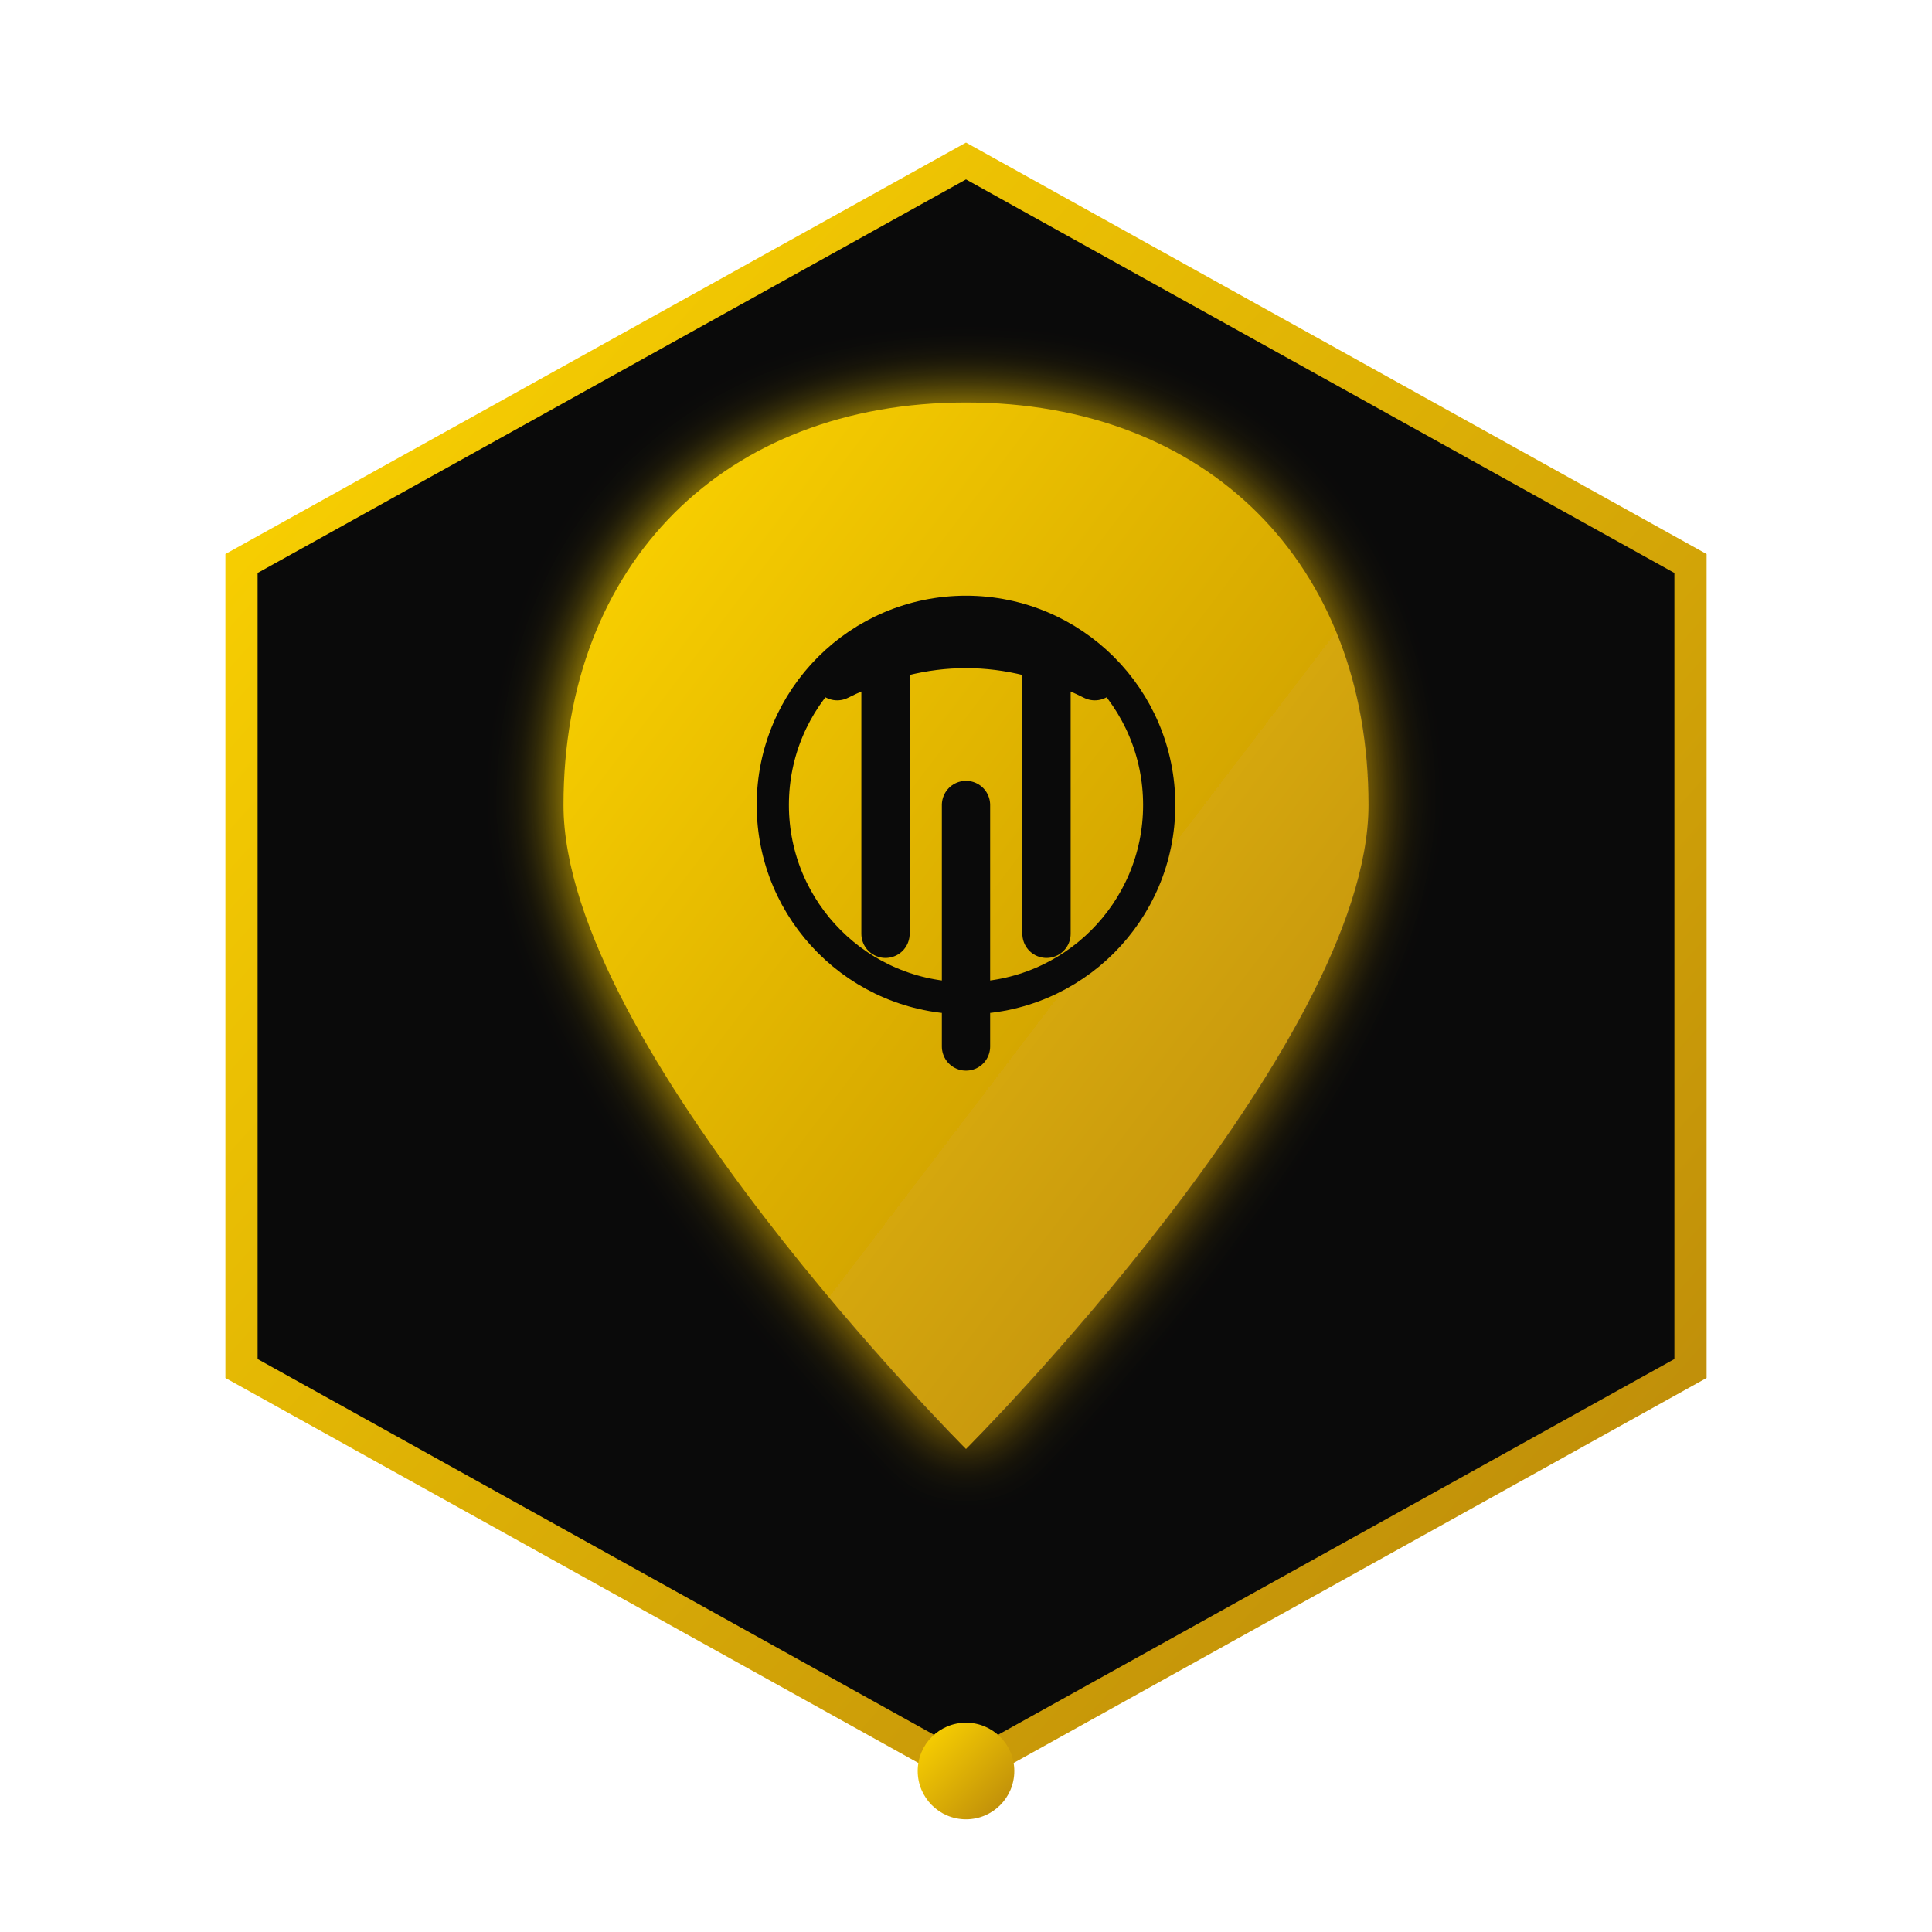
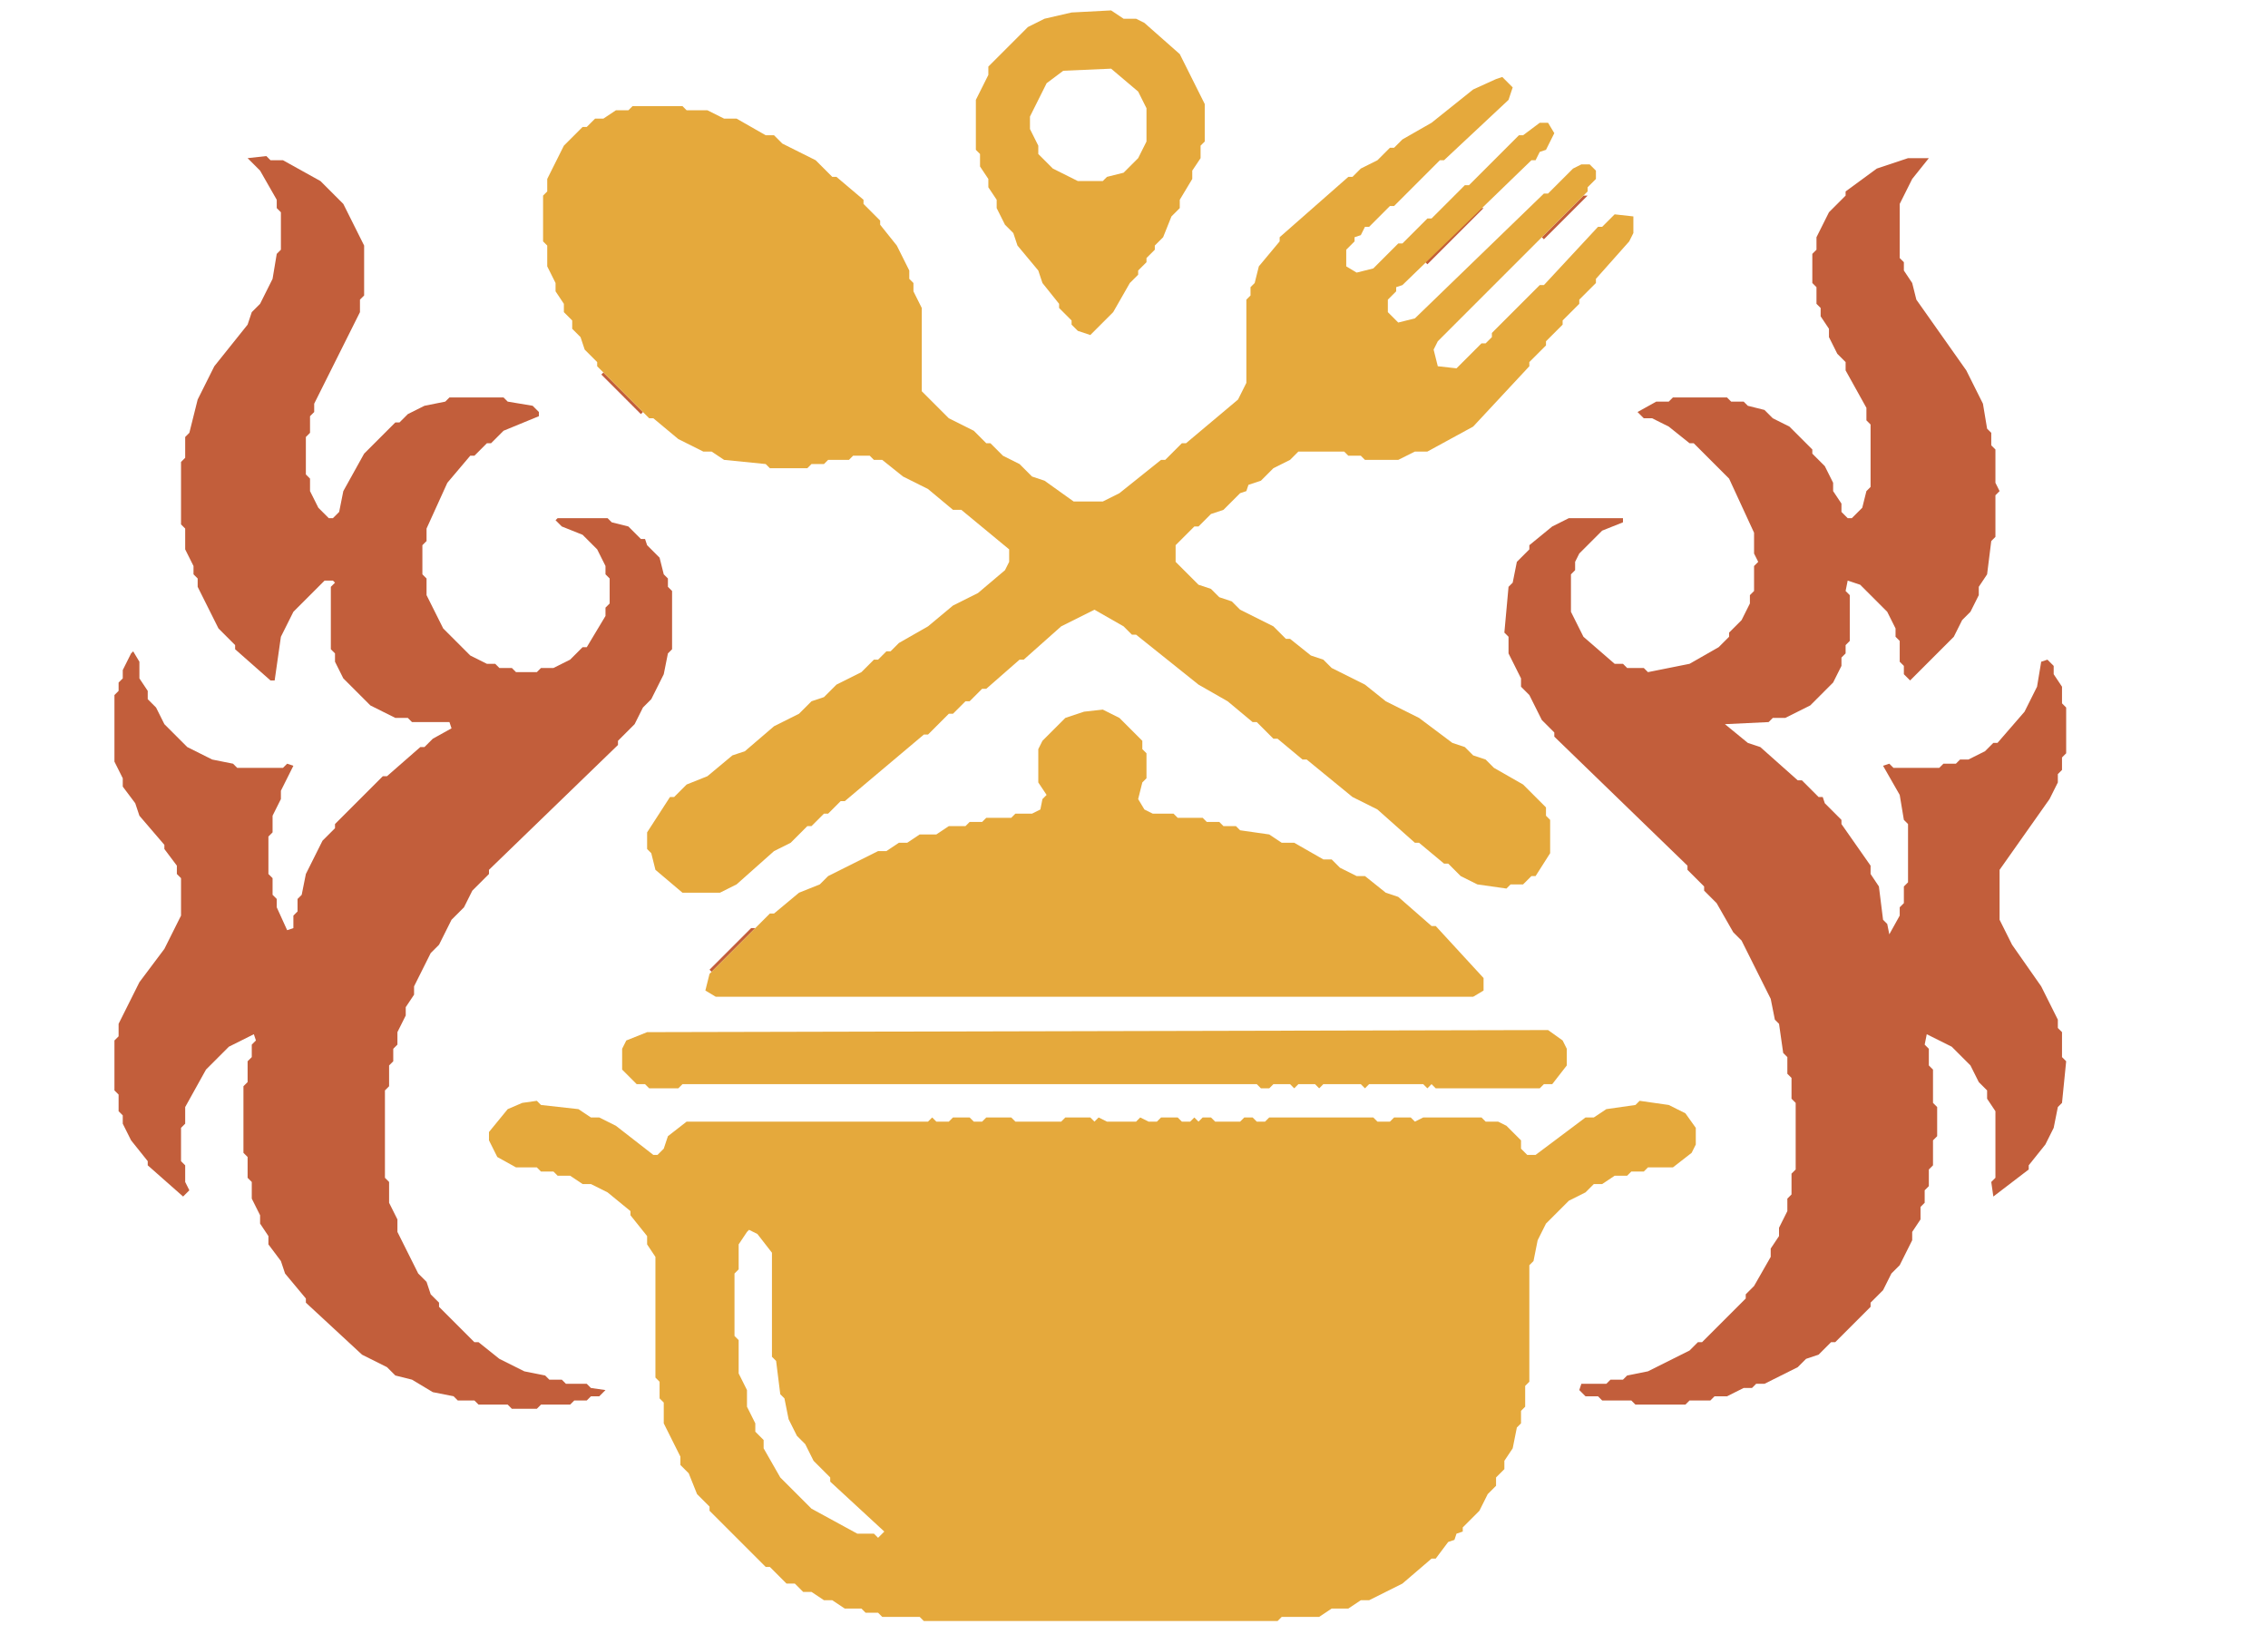
- <svg xmlns="http://www.w3.org/2000/svg" width="120" height="120" viewBox="0 0 120 120" fill="none">
-   <defs>
-     <linearGradient id="goldGradient" x1="0%" y1="0%" x2="100%" y2="100%">
-       <stop offset="0%" stop-color="#FFD700" />
-       <stop offset="100%" stop-color="#B8860B" />
-     </linearGradient>
-     <filter id="glow" x="-20%" y="-20%" width="140%" height="140%">
-       <feGaussianBlur stdDeviation="2" result="blur" />
-       <feComposite in="SourceGraphic" in2="blur" operator="over" />
-     </filter>
-   </defs>
-   <path d="M60 10 L105 35 L105 85 L60 110 L15 85 L15 35 Z" fill="#0A0A0A" stroke="url(#goldGradient)" stroke-width="2" />
-   <path d="M60 25 C45 25 35 35 35 50 C35 65 60 90 60 90 C60 90 85 65 85 50 C85 35 75 25 60 25Z" fill="url(#goldGradient)" filter="url(#glow)" />
-   <path d="M55 42 L55 58 M65 42 L65 58 M52 42 Q60 38 68 42" stroke="#0A0A0A" stroke-width="3" stroke-linecap="round" />
-   <circle cx="60" cy="50" r="12" stroke="#0A0A0A" stroke-width="2" fill="none" />
-   <path d="M60 50 L60 65" stroke="#0A0A0A" stroke-width="3" stroke-linecap="round" />
-   <circle cx="60" cy="110" r="3" fill="url(#goldGradient)" />
+ <svg xmlns="http://www.w3.org/2000/svg" width="100%" height="100%" viewBox="250 215 545 395" fill="none">
+   <path d="M 309.5 253.0 L 314.0 252.5 L 315.0 253.5 L 318.0 253.5 L 327.0 258.5 L 332.5 264.0 L 337.5 274.0 L 337.5 286.0 L 336.5 287.0 L 336.5 290.0 L 325.5 312.0 L 325.5 314.0 L 324.5 315.0 L 324.5 319.0 L 323.5 320.0 L 323.5 329.0 L 324.5 330.0 L 324.5 333.0 L 326.5 337.0 L 329.0 339.5 L 330.0 339.5 L 331.5 338.0 L 332.5 333.0 L 337.5 324.0 L 345.0 316.5 L 346.0 316.5 L 348.0 314.5 L 352.0 312.5 L 357.0 311.5 L 358.0 310.5 L 371.0 310.5 L 372.0 311.5 L 378.0 312.5 L 379.5 314.0 L 379.5 315.0 L 371.0 318.5 L 368.0 321.5 L 367.0 321.5 L 364.0 324.5 L 363.0 324.5 L 357.5 331.0 L 352.5 342.0 L 352.5 345.0 L 351.5 346.0 L 351.5 353.0 L 352.5 354.0 L 352.5 358.0 L 356.5 366.0 L 363.0 372.5 L 367.0 374.5 L 369.0 374.5 L 370.0 375.5 L 373.0 375.5 L 374.0 376.5 L 379.0 376.5 L 380.0 375.5 L 383.0 375.5 L 387.0 373.5 L 390.0 370.5 L 391.0 370.5 L 395.5 363.0 L 395.5 361.0 L 396.5 360.0 L 396.5 354.0 L 395.5 353.0 L 395.5 351.0 L 393.5 347.0 L 390.0 343.5 L 385.0 341.5 L 383.5 340.0 L 384.0 339.5 L 396.0 339.5 L 397.0 340.5 L 401.0 341.5 L 404.0 344.5 L 405.0 344.5 L 405.5 346.0 L 408.5 349.0 L 409.5 353.0 L 410.5 354.0 L 410.5 356.0 L 411.5 357.0 L 411.5 371.0 L 410.5 372.0 L 409.5 377.0 L 406.5 383.0 L 404.5 385.0 L 402.5 389.0 L 398.5 393.0 L 398.5 394.0 L 367.5 424.0 L 367.5 425.0 L 363.5 429.0 L 361.5 433.0 L 358.5 436.0 L 355.5 442.0 L 353.5 444.0 L 349.5 452.0 L 349.5 454.0 L 347.5 457.0 L 347.5 459.0 L 345.5 463.0 L 345.5 466.0 L 344.5 467.0 L 344.5 470.0 L 343.5 471.0 L 343.5 476.0 L 342.5 477.0 L 342.5 498.0 L 343.5 499.0 L 343.5 504.0 L 345.5 508.0 L 345.5 511.0 L 350.5 521.0 L 352.5 523.0 L 353.5 526.0 L 355.5 528.0 L 355.5 529.0 L 364.0 537.5 L 365.0 537.5 L 370.0 541.5 L 376.0 544.5 L 381.0 545.5 L 382.0 546.5 L 385.0 546.5 L 386.0 547.5 L 391.0 547.5 L 392.0 548.5 L 395.5 549.0 L 394.0 550.5 L 392.0 550.5 L 391.0 551.5 L 388.0 551.5 L 387.0 552.5 L 380.0 552.5 L 379.0 553.5 L 373.0 553.5 L 372.0 552.5 L 365.0 552.5 L 364.0 551.5 L 360.0 551.5 L 359.0 550.5 L 354.0 549.5 L 349.0 546.5 L 345.0 545.5 L 343.0 543.5 L 337.0 540.5 L 323.5 528.0 L 323.5 527.0 L 318.5 521.0 L 317.5 518.0 L 314.5 514.0 L 314.5 512.0 L 312.5 509.0 L 312.5 507.0 L 310.5 503.0 L 310.5 499.0 L 309.5 498.0 L 309.5 493.0 L 308.5 492.0 L 308.5 476.0 L 309.5 475.0 L 309.5 470.0 L 310.5 469.0 L 310.5 466.0 L 311.5 465.0 L 311.0 463.5 L 305.0 466.5 L 299.5 472.0 L 294.5 481.0 L 294.5 485.0 L 293.5 486.0 L 293.5 494.0 L 294.5 495.0 L 294.5 499.0 L 295.5 501.0 L 294.0 502.5 L 285.5 495.0 L 285.5 494.0 L 281.5 489.0 L 279.5 485.0 L 279.5 483.0 L 278.5 482.0 L 278.5 478.0 L 277.5 477.0 L 277.5 465.0 L 278.5 464.0 L 278.5 461.0 L 283.5 451.0 L 289.5 443.0 L 293.5 435.0 L 293.5 426.0 L 292.5 425.0 L 292.5 423.0 L 289.5 419.0 L 289.5 418.0 L 283.5 411.0 L 282.5 408.0 L 279.5 404.0 L 279.5 402.0 L 277.5 398.0 L 277.5 382.0 L 278.5 381.0 L 278.5 379.0 L 279.5 378.0 L 279.5 376.0 L 281.5 372.0 L 282.0 371.5 L 283.5 374.0 L 283.5 378.0 L 285.5 381.0 L 285.5 383.0 L 287.5 385.0 L 289.5 389.0 L 295.0 394.5 L 301.0 397.5 L 306.0 398.5 L 307.0 399.5 L 318.0 399.5 L 319.0 398.5 L 320.5 399.0 L 317.5 405.0 L 317.5 407.0 L 315.5 411.0 L 315.5 415.0 L 314.5 416.0 L 314.5 425.0 L 315.5 426.0 L 315.5 430.0 L 316.5 431.0 L 316.5 433.0 L 319.0 438.5 L 320.5 438.0 L 320.5 435.0 L 321.5 434.0 L 321.5 431.0 L 322.5 430.0 L 323.5 425.0 L 327.5 417.0 L 330.5 414.0 L 330.5 413.0 L 342.0 401.5 L 343.0 401.5 L 351.0 394.5 L 352.0 394.5 L 354.0 392.5 L 358.5 390.0 L 358.0 388.5 L 349.0 388.5 L 348.0 387.5 L 345.0 387.5 L 339.0 384.5 L 332.5 378.0 L 330.5 374.0 L 330.5 372.0 L 329.5 371.0 L 329.5 356.0 L 330.5 355.0 L 330.0 354.5 L 328.0 354.5 L 320.5 362.0 L 317.5 368.0 L 316.0 378.5 L 315.0 378.5 L 306.5 371.0 L 306.5 370.0 L 302.5 366.0 L 297.5 356.0 L 297.5 354.0 L 296.5 353.0 L 296.5 351.0 L 294.5 347.0 L 294.5 342.0 L 293.5 341.0 L 293.5 326.0 L 294.5 325.0 L 294.5 320.0 L 295.5 319.0 L 297.5 311.0 L 301.5 303.0 L 309.5 293.0 L 310.5 290.0 L 312.5 288.0 L 315.5 282.0 L 316.5 276.0 L 317.5 275.0 L 317.5 266.0 L 316.5 265.0 L 316.5 263.0 L 312.5 256.0 Z M 708.5 253.0 L 713.5 253.0 L 709.5 258.0 L 706.5 264.0 L 706.5 277.0 L 707.5 278.0 L 707.5 280.0 L 709.5 283.0 L 710.5 287.0 L 722.5 304.0 L 726.5 312.0 L 727.5 318.0 L 728.5 319.0 L 728.5 322.0 L 729.5 323.0 L 729.5 331.0 L 730.5 333.0 L 729.5 334.0 L 729.5 344.0 L 728.5 345.0 L 727.5 353.0 L 725.5 356.0 L 725.5 358.0 L 723.5 362.0 L 721.5 364.0 L 719.5 368.0 L 709.0 378.5 L 707.5 377.0 L 707.5 375.0 L 706.5 374.0 L 706.5 369.0 L 705.5 368.0 L 705.5 366.0 L 703.5 362.0 L 697.0 355.5 L 694.0 354.5 L 693.5 357.0 L 694.5 358.0 L 694.5 369.0 L 693.5 370.0 L 693.5 372.0 L 692.5 373.0 L 692.5 375.0 L 690.5 379.0 L 685.0 384.5 L 679.0 387.5 L 676.0 387.5 L 675.0 388.5 L 664.5 389.0 L 670.0 393.5 L 673.0 394.5 L 682.0 402.5 L 683.0 402.5 L 687.0 406.5 L 688.0 406.5 L 688.5 408.0 L 692.5 412.0 L 692.5 413.0 L 699.5 423.0 L 699.5 425.0 L 701.5 428.0 L 702.5 436.0 L 703.5 437.0 L 704.0 439.5 L 706.5 435.0 L 706.5 433.0 L 707.5 432.0 L 707.5 428.0 L 708.5 427.0 L 708.5 413.0 L 707.5 412.0 L 706.5 406.0 L 702.5 399.0 L 704.0 398.5 L 705.0 399.5 L 716.0 399.5 L 717.0 398.5 L 720.0 398.5 L 721.0 397.5 L 723.0 397.5 L 727.0 395.5 L 729.0 393.5 L 730.0 393.5 L 736.5 386.0 L 739.5 380.0 L 740.5 374.0 L 742.0 373.5 L 743.5 375.0 L 743.5 377.0 L 745.5 380.0 L 745.5 384.0 L 746.5 385.0 L 746.5 396.0 L 745.5 397.0 L 745.5 400.0 L 744.5 401.0 L 744.5 403.0 L 742.5 407.0 L 730.5 424.0 L 730.5 436.0 L 733.5 442.0 L 740.5 452.0 L 744.5 460.0 L 744.5 462.0 L 745.5 463.0 L 745.5 469.0 L 746.5 470.0 L 745.5 480.0 L 744.5 481.0 L 743.5 486.0 L 741.5 490.0 L 737.5 495.0 L 737.5 496.0 L 729.0 502.5 L 728.5 499.0 L 729.5 498.0 L 729.5 482.0 L 727.5 479.0 L 727.5 477.0 L 725.5 475.0 L 723.5 471.0 L 719.0 466.5 L 713.0 463.5 L 712.5 466.0 L 713.5 467.0 L 713.5 471.0 L 714.5 472.0 L 714.5 480.0 L 715.5 481.0 L 715.5 488.0 L 714.5 489.0 L 714.5 495.0 L 713.5 496.0 L 713.5 500.0 L 712.5 501.0 L 712.5 504.0 L 711.5 505.0 L 711.5 508.0 L 709.5 511.0 L 709.5 513.0 L 706.5 519.0 L 704.5 521.0 L 702.5 525.0 L 699.5 528.0 L 699.5 529.0 L 691.0 537.5 L 690.0 537.5 L 687.0 540.5 L 684.0 541.5 L 682.0 543.5 L 674.0 547.5 L 672.0 547.5 L 671.0 548.5 L 669.0 548.5 L 665.0 550.5 L 662.0 550.5 L 661.0 551.5 L 656.0 551.5 L 655.0 552.5 L 643.0 552.5 L 642.0 551.5 L 635.0 551.5 L 634.0 550.5 L 631.0 550.5 L 629.5 549.0 L 630.0 547.5 L 636.0 547.5 L 637.0 546.5 L 640.0 546.5 L 641.0 545.5 L 646.0 544.5 L 656.0 539.5 L 658.0 537.5 L 659.0 537.5 L 669.5 527.0 L 669.5 526.0 L 671.5 524.0 L 675.5 517.0 L 675.5 515.0 L 677.5 512.0 L 677.5 510.0 L 679.5 506.0 L 679.5 503.0 L 680.5 502.0 L 680.5 497.0 L 681.5 496.0 L 681.5 480.0 L 680.5 479.0 L 680.5 474.0 L 679.5 473.0 L 679.5 469.0 L 678.5 468.0 L 677.5 461.0 L 676.5 460.0 L 675.5 455.0 L 668.5 441.0 L 666.5 439.0 L 662.5 432.0 L 659.5 429.0 L 659.5 428.0 L 655.5 424.0 L 655.5 423.0 L 623.5 392.0 L 623.5 391.0 L 620.5 388.0 L 617.5 382.0 L 615.5 380.0 L 615.5 378.0 L 612.5 372.0 L 612.5 368.0 L 611.5 367.0 L 612.5 356.0 L 613.5 355.0 L 614.5 350.0 L 617.5 347.0 L 617.5 346.0 L 623.0 341.5 L 627.0 339.5 L 640.0 339.5 L 640.0 340.5 L 635.0 342.5 L 629.5 348.0 L 628.5 350.0 L 628.5 352.0 L 627.5 353.0 L 627.5 362.0 L 630.5 368.0 L 638.0 374.5 L 640.0 374.5 L 641.0 375.5 L 645.0 375.5 L 646.0 376.5 L 656.0 374.5 L 663.0 370.5 L 665.5 368.0 L 665.5 367.0 L 668.5 364.0 L 670.5 360.0 L 670.5 358.0 L 671.5 357.0 L 671.5 351.0 L 672.5 350.0 L 671.5 348.0 L 671.5 343.0 L 665.5 330.0 L 657.0 321.5 L 656.0 321.5 L 651.0 317.5 L 647.0 315.5 L 645.0 315.5 L 643.5 314.0 L 648.0 311.5 L 651.0 311.5 L 652.0 310.5 L 665.0 310.5 L 666.0 311.5 L 669.0 311.5 L 670.0 312.5 L 674.0 313.5 L 676.0 315.5 L 680.0 317.5 L 685.5 323.0 L 685.5 324.0 L 688.5 327.0 L 690.5 331.0 L 690.5 333.0 L 692.5 336.0 L 692.5 338.0 L 694.0 339.5 L 695.0 339.5 L 697.5 337.0 L 698.5 333.0 L 699.5 332.0 L 699.5 317.0 L 698.5 316.0 L 698.5 313.0 L 693.5 304.0 L 693.5 302.0 L 691.5 300.0 L 689.5 296.0 L 689.5 294.0 L 687.5 291.0 L 687.5 289.0 L 686.5 288.0 L 686.5 284.0 L 685.5 283.0 L 685.5 276.0 L 686.5 275.0 L 686.5 272.0 L 689.5 266.0 L 693.5 262.0 L 693.5 261.0 L 701.0 255.5 Z M 630.5 262.0 L 631.5 262.0 L 621.0 272.5 L 620.5 272.0 Z M 605.5 265.0 L 606.5 265.0 L 593.0 278.5 L 592.5 278.0 Z M 394.5 305.0 L 395.0 304.5 L 404.5 314.0 L 404.0 314.5 Z M 430.5 438.0 L 431.5 438.0 L 421.0 448.5 L 420.5 448.0 Z M 413.5 476.0 L 552.5 476.0 Z M 792.5 675.0 L 793.5 675.0 L 793.0 754.5 Z M 252.5 694.0 L 253.5 694.0 L 253.0 712.5 Z M 588.5 694.0 L 589.5 694.0 L 589.0 753.5 Z M 611.5 694.0 L 612.5 694.0 L 612.0 739.5 Z M 253.5 733.0 L 272.5 733.0 L 253.5 734.0 L 253.0 753.5 L 252.5 734.0 Z" fill="#C25E3B" fill-rule="evenodd" />
+   <path d="M 507.5 218.0 L 517.0 217.5 L 520.0 219.5 L 523.0 219.5 L 525.0 220.5 L 533.5 228.0 L 539.5 240.0 L 539.5 249.0 L 538.5 250.0 L 538.5 253.0 L 536.5 256.0 L 536.5 258.0 L 533.5 263.0 L 533.5 265.0 L 531.5 267.0 L 529.5 272.0 L 527.5 274.0 L 527.5 275.0 L 525.5 277.0 L 525.5 278.0 L 523.5 280.0 L 523.5 281.0 L 521.5 283.0 L 517.5 290.0 L 512.0 295.5 L 509.0 294.5 L 507.5 293.0 L 507.5 292.0 L 504.5 289.0 L 504.5 288.0 L 500.5 283.0 L 499.5 280.0 L 494.5 274.0 L 493.5 271.0 L 491.5 269.0 L 489.5 265.0 L 489.5 263.0 L 487.5 260.0 L 487.5 258.0 L 485.5 255.0 L 485.5 252.0 L 484.5 251.0 L 484.5 239.0 L 487.5 233.0 L 487.5 231.0 L 497.0 221.5 L 501.0 219.5 Z M 505.5 232.0 L 517.0 231.5 L 523.5 237.0 L 525.5 241.0 L 525.5 249.0 L 523.5 253.0 L 520.0 256.5 L 516.0 257.5 L 515.0 258.5 L 509.0 258.5 L 503.0 255.5 L 499.5 252.0 L 499.5 250.0 L 497.5 246.0 L 497.5 243.0 L 501.5 235.0 Z M 609.5 234.0 L 611.0 233.5 L 613.5 236.0 L 612.5 239.0 L 597.0 253.5 L 596.0 253.5 L 585.0 264.5 L 584.0 264.5 L 579.0 269.5 L 578.0 269.5 L 577.0 271.5 L 575.5 272.0 L 575.5 273.0 L 573.5 275.0 L 573.5 279.0 L 576.0 280.5 L 580.0 279.5 L 586.0 273.5 L 587.0 273.5 L 593.0 267.5 L 594.0 267.5 L 602.0 259.5 L 603.0 259.5 L 615.0 247.5 L 616.0 247.5 L 620.0 244.5 L 622.0 244.5 L 623.5 247.0 L 621.5 251.0 L 620.0 251.5 L 619.0 253.5 L 618.0 253.5 L 587.0 283.5 L 585.5 284.0 L 585.5 285.0 L 583.5 287.0 L 583.5 290.0 L 586.0 292.5 L 590.0 291.5 L 621.0 261.5 L 622.0 261.5 L 628.0 255.5 L 630.0 254.5 L 632.0 254.5 L 633.5 256.0 L 633.5 258.0 L 631.5 260.0 L 631.5 261.0 L 595.5 297.0 L 594.5 299.0 L 595.5 303.0 L 600.0 303.5 L 606.0 297.5 L 607.0 297.5 L 608.5 296.0 L 608.5 295.0 L 620.0 283.5 L 621.0 283.5 L 634.0 269.5 L 635.0 269.5 L 638.0 266.5 L 642.5 267.0 L 642.5 271.0 L 641.5 273.0 L 633.5 282.0 L 633.5 283.0 L 629.5 287.0 L 629.5 288.0 L 625.5 292.0 L 625.5 293.0 L 621.5 297.0 L 621.5 298.0 L 617.5 302.0 L 617.5 303.0 L 604.0 317.5 L 593.0 323.5 L 590.0 323.5 L 586.0 325.5 L 578.0 325.5 L 577.0 324.5 L 574.0 324.5 L 573.0 323.5 L 562.0 323.5 L 560.0 325.5 L 556.0 327.5 L 553.0 330.5 L 550.0 331.5 L 549.5 333.0 L 548.0 333.5 L 544.0 337.5 L 541.0 338.5 L 538.0 341.5 L 537.0 341.5 L 532.5 346.0 L 532.5 350.0 L 538.0 355.5 L 541.0 356.5 L 543.0 358.5 L 546.0 359.5 L 548.0 361.5 L 556.0 365.5 L 559.0 368.5 L 560.0 368.5 L 565.0 372.5 L 568.0 373.5 L 570.0 375.5 L 578.0 379.5 L 583.0 383.5 L 591.0 387.5 L 599.0 393.5 L 602.0 394.5 L 604.0 396.5 L 607.0 397.5 L 609.0 399.5 L 616.0 403.5 L 621.5 409.0 L 621.5 411.0 L 622.5 412.0 L 622.5 420.0 L 619.0 425.5 L 618.0 425.5 L 616.0 427.5 L 613.0 427.5 L 612.0 428.5 L 605.0 427.5 L 601.0 425.5 L 598.0 422.5 L 597.0 422.5 L 591.0 417.5 L 590.0 417.5 L 581.0 409.5 L 575.0 406.5 L 564.0 397.5 L 563.0 397.5 L 557.0 392.5 L 556.0 392.5 L 552.0 388.5 L 551.0 388.5 L 545.0 383.5 L 538.0 379.5 L 523.0 367.5 L 522.0 367.5 L 520.0 365.5 L 513.0 361.5 L 505.0 365.5 L 496.0 373.5 L 495.0 373.5 L 487.0 380.5 L 486.0 380.5 L 483.0 383.5 L 482.0 383.5 L 479.0 386.5 L 478.0 386.5 L 473.0 391.5 L 472.0 391.5 L 453.0 407.5 L 452.0 407.5 L 449.0 410.5 L 448.0 410.5 L 445.0 413.5 L 444.0 413.5 L 440.0 417.5 L 436.0 419.5 L 427.0 427.5 L 423.0 429.5 L 414.0 429.5 L 407.5 424.0 L 406.5 420.0 L 405.5 419.0 L 405.5 415.0 L 411.0 406.5 L 412.0 406.5 L 415.0 403.5 L 420.0 401.5 L 426.0 396.5 L 429.0 395.5 L 436.0 389.5 L 442.0 386.5 L 445.0 383.5 L 448.0 382.5 L 451.0 379.5 L 457.0 376.5 L 460.0 373.5 L 461.0 373.5 L 463.0 371.5 L 464.0 371.5 L 466.0 369.5 L 473.0 365.5 L 479.0 360.5 L 485.0 357.5 L 491.5 352.0 L 492.5 350.0 L 492.5 347.0 L 481.0 337.5 L 479.0 337.5 L 473.0 332.5 L 467.0 329.5 L 462.0 325.5 L 460.0 325.5 L 459.0 324.5 L 455.0 324.5 L 454.0 325.5 L 449.0 325.5 L 448.0 326.5 L 445.0 326.5 L 444.0 327.5 L 435.0 327.5 L 434.0 326.5 L 424.0 325.5 L 421.0 323.5 L 419.0 323.5 L 413.0 320.5 L 407.0 315.5 L 406.0 315.5 L 393.5 303.0 L 393.5 302.0 L 390.5 299.0 L 389.5 296.0 L 387.5 294.0 L 387.5 292.0 L 385.5 290.0 L 385.5 288.0 L 383.5 285.0 L 383.5 283.0 L 381.5 279.0 L 381.5 274.0 L 380.5 273.0 L 380.5 262.0 L 381.5 261.0 L 381.5 258.0 L 385.5 250.0 L 390.0 245.5 L 391.0 245.5 L 393.0 243.5 L 395.0 243.5 L 398.0 241.5 L 401.0 241.5 L 402.0 240.5 L 414.0 240.5 L 415.0 241.5 L 420.0 241.5 L 424.0 243.5 L 427.0 243.5 L 434.0 247.5 L 436.0 247.5 L 438.0 249.5 L 446.0 253.5 L 450.0 257.5 L 451.0 257.5 L 457.5 263.0 L 457.5 264.0 L 461.5 268.0 L 461.5 269.0 L 465.5 274.0 L 468.5 280.0 L 468.5 282.0 L 469.5 283.0 L 469.5 285.0 L 471.5 289.0 L 471.5 309.0 L 478.0 315.5 L 484.0 318.5 L 487.0 321.5 L 488.0 321.5 L 491.0 324.5 L 495.0 326.5 L 498.0 329.5 L 501.0 330.5 L 508.0 335.5 L 515.0 335.5 L 519.0 333.5 L 529.0 325.5 L 530.0 325.5 L 534.0 321.5 L 535.0 321.5 L 547.5 311.0 L 549.5 307.0 L 549.5 287.0 L 550.5 286.0 L 550.5 284.0 L 551.5 283.0 L 552.5 279.0 L 557.5 273.0 L 557.5 272.0 L 574.0 257.5 L 575.0 257.5 L 577.0 255.5 L 581.0 253.5 L 584.0 250.5 L 585.0 250.5 L 587.0 248.5 L 594.0 244.5 L 604.0 236.5 Z M 510.5 386.0 L 515.0 385.5 L 519.0 387.5 L 524.5 393.0 L 524.5 395.0 L 525.5 396.0 L 525.5 402.0 L 524.5 403.0 L 523.5 407.0 L 525.0 409.5 L 527.0 410.5 L 532.0 410.5 L 533.0 411.5 L 539.0 411.5 L 540.0 412.5 L 543.0 412.5 L 544.0 413.5 L 547.0 413.5 L 548.0 414.5 L 555.0 415.5 L 558.0 417.5 L 561.0 417.5 L 568.0 421.5 L 570.0 421.5 L 572.0 423.5 L 576.0 425.5 L 578.0 425.5 L 583.0 429.5 L 586.0 430.5 L 594.0 437.5 L 595.0 437.5 L 606.5 450.0 L 606.5 453.0 L 604.0 454.5 L 422.0 454.5 L 419.5 453.0 L 420.5 449.0 L 435.0 434.5 L 436.0 434.5 L 442.0 429.5 L 447.0 427.5 L 449.0 425.5 L 461.0 419.5 L 463.0 419.5 L 466.0 417.5 L 468.0 417.5 L 471.0 415.5 L 475.0 415.5 L 478.0 413.5 L 482.0 413.5 L 483.0 412.5 L 486.0 412.5 L 487.0 411.5 L 493.0 411.5 L 494.0 410.5 L 498.0 410.5 L 500.0 409.5 L 500.5 407.0 L 501.5 406.0 L 499.5 403.0 L 499.5 395.0 L 500.5 393.0 L 506.0 387.5 Z M 405.5 463.0 L 622.0 462.5 L 625.5 465.0 L 626.5 467.0 L 626.5 471.0 L 623.0 475.5 L 621.0 475.5 L 620.0 476.5 L 595.0 476.5 L 594.0 475.5 L 593.0 476.5 L 592.0 475.5 L 579.0 475.5 L 578.0 476.5 L 577.0 475.5 L 568.0 475.5 L 567.0 476.5 L 566.0 475.5 L 562.0 475.5 L 561.0 476.5 L 560.0 475.5 L 556.0 475.5 L 555.0 476.5 L 553.0 476.5 L 552.0 475.5 L 414.0 475.5 L 413.0 476.5 L 406.0 476.5 L 405.0 475.5 L 403.0 475.5 L 399.5 472.0 L 399.5 467.0 L 400.5 465.0 Z M 375.5 480.0 L 379.0 479.5 L 380.0 480.5 L 389.0 481.5 L 392.0 483.5 L 394.0 483.5 L 398.0 485.5 L 407.0 492.5 L 408.0 492.5 L 409.5 491.0 L 410.5 488.0 L 415.0 484.5 L 473.0 484.5 L 474.0 483.5 L 475.0 484.5 L 478.0 484.5 L 479.0 483.5 L 483.0 483.5 L 484.0 484.5 L 486.0 484.5 L 487.0 483.5 L 493.0 483.5 L 494.0 484.5 L 505.0 484.5 L 506.0 483.5 L 512.0 483.5 L 513.0 484.5 L 514.0 483.5 L 516.0 484.5 L 523.0 484.5 L 524.0 483.5 L 526.0 484.5 L 528.0 484.5 L 529.0 483.5 L 533.0 483.5 L 534.0 484.5 L 536.0 484.5 L 537.0 483.5 L 538.0 484.5 L 539.0 483.5 L 541.0 483.5 L 542.0 484.5 L 548.0 484.5 L 549.0 483.5 L 551.0 483.5 L 552.0 484.5 L 554.0 484.5 L 555.0 483.5 L 580.0 483.5 L 581.0 484.5 L 584.0 484.5 L 585.0 483.5 L 589.0 483.5 L 590.0 484.5 L 592.0 483.5 L 606.0 483.5 L 607.0 484.5 L 610.0 484.5 L 612.0 485.5 L 615.5 489.0 L 615.5 491.0 L 617.0 492.5 L 619.0 492.5 L 631.0 483.5 L 633.0 483.5 L 636.0 481.5 L 643.0 480.5 L 644.0 479.5 L 651.0 480.5 L 655.0 482.5 L 657.5 486.0 L 657.5 490.0 L 656.5 492.0 L 652.0 495.5 L 646.0 495.5 L 645.0 496.5 L 642.0 496.5 L 641.0 497.5 L 638.0 497.5 L 635.0 499.5 L 633.0 499.5 L 631.0 501.5 L 627.0 503.5 L 621.5 509.0 L 619.5 513.0 L 618.5 518.0 L 617.5 519.0 L 617.5 547.0 L 616.5 548.0 L 616.5 553.0 L 615.5 554.0 L 615.5 557.0 L 614.5 558.0 L 613.5 563.0 L 611.5 566.0 L 611.5 568.0 L 609.5 570.0 L 609.5 572.0 L 607.5 574.0 L 605.5 578.0 L 601.5 582.0 L 601.5 583.0 L 600.0 583.5 L 599.5 585.0 L 598.0 585.5 L 595.0 589.5 L 594.0 589.5 L 587.0 595.5 L 579.0 599.5 L 577.0 599.5 L 574.0 601.5 L 570.0 601.5 L 567.0 603.5 L 558.0 603.5 L 557.0 604.5 L 472.0 604.5 L 471.0 603.5 L 462.0 603.5 L 461.0 602.5 L 458.0 602.5 L 457.0 601.5 L 453.0 601.5 L 450.0 599.5 L 448.0 599.5 L 445.0 597.5 L 443.0 597.5 L 441.0 595.5 L 439.0 595.5 L 435.0 591.5 L 434.0 591.5 L 420.5 578.0 L 420.5 577.0 L 417.5 574.0 L 415.5 569.0 L 413.5 567.0 L 413.5 565.0 L 409.5 557.0 L 409.5 552.0 L 408.5 551.0 L 408.5 547.0 L 407.5 546.0 L 407.5 517.0 L 405.5 514.0 L 405.5 512.0 L 401.5 507.0 L 401.5 506.0 L 396.0 501.5 L 392.0 499.5 L 390.0 499.5 L 387.0 497.5 L 384.0 497.5 L 383.0 496.5 L 380.0 496.5 L 379.0 495.5 L 374.0 495.5 L 369.5 493.0 L 367.5 489.0 L 367.5 487.0 L 372.0 481.5 Z M 429.5 511.0 L 430.0 510.5 L 432.0 511.5 L 435.5 516.0 L 435.5 541.0 L 436.5 542.0 L 437.5 550.0 L 438.5 551.0 L 439.5 556.0 L 441.5 560.0 L 443.5 562.0 L 445.5 566.0 L 449.5 570.0 L 449.5 571.0 L 462.5 583.0 L 461.0 584.5 L 460.0 583.5 L 456.0 583.5 L 445.0 577.5 L 437.5 570.0 L 433.5 563.0 L 433.5 561.0 L 431.5 559.0 L 431.5 557.0 L 429.5 553.0 L 429.5 549.0 L 427.5 545.0 L 427.5 537.0 L 426.5 536.0 L 426.5 521.0 L 427.5 520.0 L 427.5 514.0 Z" fill="#E5A93C" fill-rule="evenodd" />
</svg>
